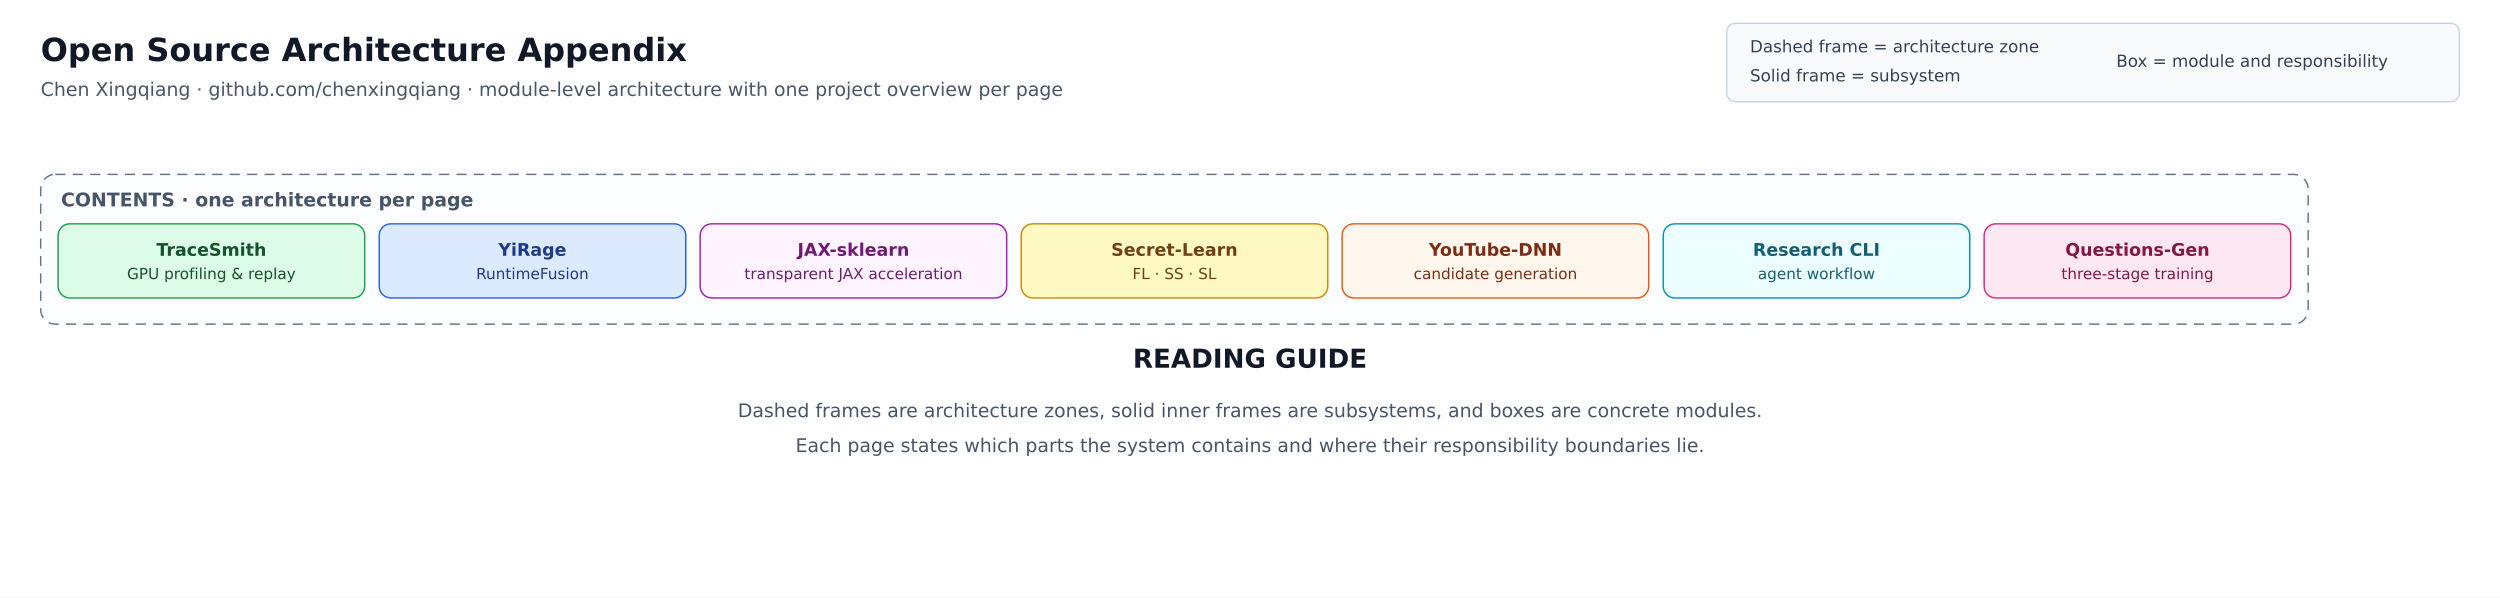
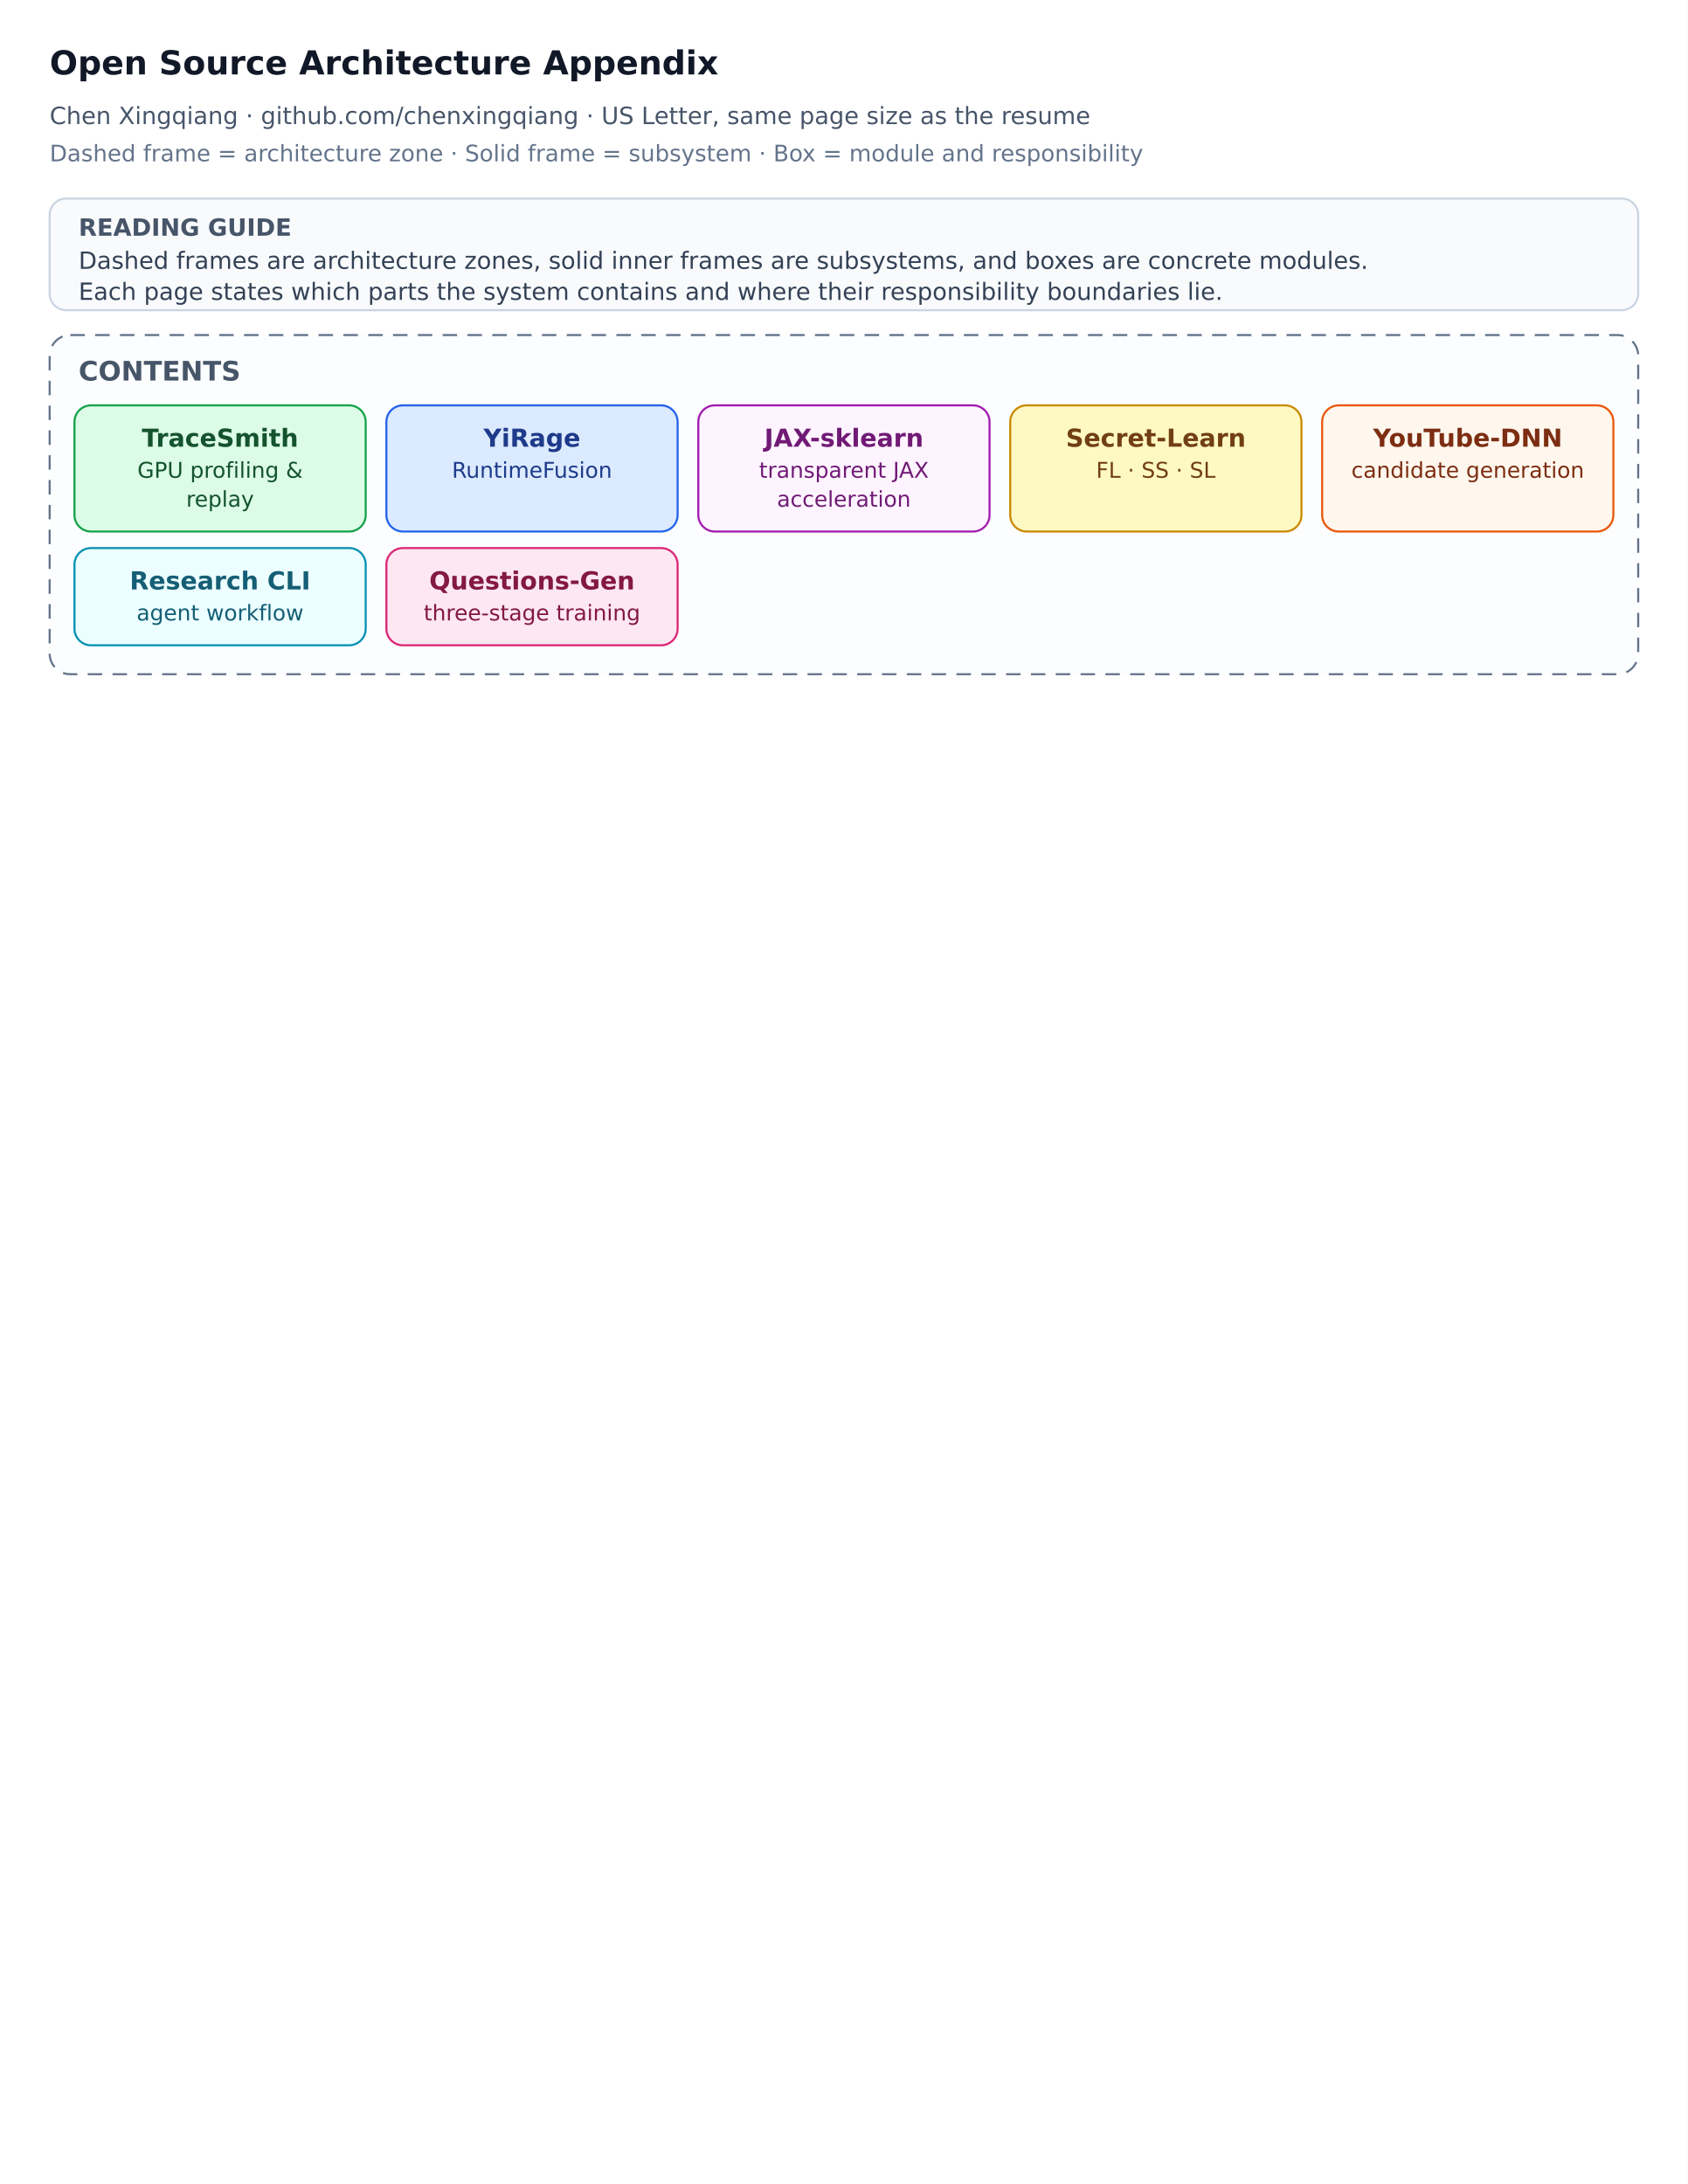
- <svg xmlns="http://www.w3.org/2000/svg" viewBox="0 0 1720 411" font-family="WenQuanYi Micro Hei, DejaVu Sans, sans-serif">
-   <rect x="0" y="0" width="1720" height="411" fill="#ffffff" />
-   <text x="28" y="42" font-size="22" fill="#111827" font-weight="700" text-anchor="start">Open Source Architecture Appendix</text>
-   <text x="28" y="66" font-size="13" fill="#475569" font-weight="400" text-anchor="start">Chen Xingqiang · github.com/chenxingqiang · module-level architecture with one project overview per page</text>
-   <rect x="1188" y="16" width="504" height="54" rx="6" fill="#f8fafc" stroke="#cbd5e1" />
-   <text x="1204" y="36" font-size="11.5" fill="#334155" font-weight="400" text-anchor="start">Dashed frame = architecture zone</text>
-   <text x="1204" y="56" font-size="11.5" fill="#334155" font-weight="400" text-anchor="start">Solid frame = subsystem</text>
-   <text x="1456" y="46" font-size="11.5" fill="#334155" font-weight="400" text-anchor="start">Box = module and responsibility</text>
-   <rect x="28" y="120" width="1560" height="103" rx="10" fill="#f8fafc" fill-opacity="0.38" stroke="#64748b" stroke-dasharray="7,5" />
-   <text x="42" y="142" font-size="13" fill="#475569" font-weight="700" text-anchor="start">CONTENTS · one architecture per page</text>
-   <rect x="40.0" y="154.0" width="210.9" height="51.0" rx="8" fill="#dcfce7" stroke="#16a34a" />
-   <text x="145.429" y="176.0" font-size="12" fill="#14532d" font-weight="700" text-anchor="middle">TraceSmith</text>
-   <text x="145.429" y="192.0" font-size="10.5" fill="#14532d" font-weight="400" text-anchor="middle">GPU profiling &amp; replay</text>
-   <rect x="260.9" y="154.0" width="210.9" height="51.0" rx="8" fill="#dbeafe" stroke="#2563eb" />
-   <text x="366.286" y="176.0" font-size="12" fill="#1e3a8a" font-weight="700" text-anchor="middle">YiRage</text>
-   <text x="366.286" y="192.0" font-size="10.5" fill="#1e3a8a" font-weight="400" text-anchor="middle">RuntimeFusion</text>
-   <rect x="481.7" y="154.0" width="210.9" height="51.0" rx="8" fill="#fdf4ff" stroke="#a21caf" />
-   <text x="587.143" y="176.0" font-size="12" fill="#701a75" font-weight="700" text-anchor="middle">JAX-sklearn</text>
-   <text x="587.143" y="192.0" font-size="10.5" fill="#701a75" font-weight="400" text-anchor="middle">transparent JAX acceleration</text>
-   <rect x="702.6" y="154.0" width="210.9" height="51.0" rx="8" fill="#fef9c3" stroke="#ca8a04" />
-   <text x="808.0" y="176.0" font-size="12" fill="#713f12" font-weight="700" text-anchor="middle">Secret-Learn</text>
-   <text x="808.0" y="192.0" font-size="10.5" fill="#713f12" font-weight="400" text-anchor="middle">FL · SS · SL</text>
-   <rect x="923.4" y="154.0" width="210.9" height="51.0" rx="8" fill="#fff7ed" stroke="#ea580c" />
-   <text x="1028.857" y="176.0" font-size="12" fill="#7c2d12" font-weight="700" text-anchor="middle">YouTube-DNN</text>
-   <text x="1028.857" y="192.0" font-size="10.5" fill="#7c2d12" font-weight="400" text-anchor="middle">candidate generation</text>
-   <rect x="1144.3" y="154.0" width="210.9" height="51.0" rx="8" fill="#ecfeff" stroke="#0891b2" />
-   <text x="1249.714" y="176.0" font-size="12" fill="#155e75" font-weight="700" text-anchor="middle">Research CLI</text>
-   <text x="1249.714" y="192.0" font-size="10.5" fill="#155e75" font-weight="400" text-anchor="middle">agent workflow</text>
-   <rect x="1365.1" y="154.0" width="210.9" height="51.0" rx="8" fill="#fce7f3" stroke="#db2777" />
-   <text x="1470.571" y="176.0" font-size="12" fill="#831843" font-weight="700" text-anchor="middle">Questions-Gen</text>
-   <text x="1470.571" y="192.0" font-size="10.5" fill="#831843" font-weight="400" text-anchor="middle">three-stage training</text>
-   <text x="860.0" y="253" font-size="18" fill="#111827" font-weight="700" text-anchor="middle">READING GUIDE</text>
-   <text x="860.0" y="287" font-size="13" fill="#475569" font-weight="400" text-anchor="middle">Dashed frames are architecture zones, solid inner frames are subsystems, and boxes are concrete modules.</text>
-   <text x="860.0" y="311" font-size="13" fill="#475569" font-weight="400" text-anchor="middle">Each page states which parts the system contains and where their responsibility boundaries lie.</text>
+ <svg xmlns="http://www.w3.org/2000/svg" width="8.5in" height="11in" viewBox="0 0 816 1056" font-family="WenQuanYi Micro Hei, DejaVu Sans, sans-serif">
+   <rect x="0" y="0" width="816" height="1056" fill="#ffffff" />
+   <text x="24" y="36" font-size="16" fill="#111827" font-weight="700" text-anchor="start">Open Source Architecture Appendix</text>
+   <text x="24" y="60" font-size="11.5" fill="#475569" font-weight="400" text-anchor="start">Chen Xingqiang · github.com/chenxingqiang · US Letter, same page size as the resume</text>
+   <text x="24" y="78" font-size="11" fill="#64748b" font-weight="400" text-anchor="start">Dashed frame = architecture zone · Solid frame = subsystem · Box = module and responsibility</text>
+   <rect x="24" y="96" width="768" height="54" rx="8" fill="#f8fafc" stroke="#cbd5e1" />
+   <text x="38" y="114" font-size="11.5" fill="#475569" font-weight="700" text-anchor="start">READING GUIDE</text>
+   <text x="38" y="130" font-size="11.5" fill="#334155" font-weight="400" text-anchor="start">Dashed frames are architecture zones, solid inner frames are subsystems, and boxes are concrete modules.</text>
+   <text x="38" y="145" font-size="11.5" fill="#334155" font-weight="400" text-anchor="start">Each page states which parts the system contains and where their responsibility boundaries lie.</text>
+   <rect x="24" y="162" width="768" height="164" rx="10" fill="#f8fafc" fill-opacity="0.38" stroke="#64748b" stroke-dasharray="7,5" />
+   <text x="38" y="184" font-size="13" fill="#475569" font-weight="700" text-anchor="start">CONTENTS</text>
+   <rect x="36.0" y="196.0" width="140.8" height="61.0" rx="8" fill="#dcfce7" stroke="#16a34a" />
+   <text x="106.4" y="216" font-size="12" fill="#14532d" font-weight="700" text-anchor="middle">TraceSmith</text>
+   <text x="106.4" y="231" font-size="10.5" fill="#14532d" font-weight="400" text-anchor="middle">GPU profiling &amp;</text>
+   <text x="106.4" y="245" font-size="10.5" fill="#14532d" font-weight="400" text-anchor="middle">replay</text>
+   <rect x="186.8" y="196.0" width="140.8" height="61.0" rx="8" fill="#dbeafe" stroke="#2563eb" />
+   <text x="257.2" y="216" font-size="12" fill="#1e3a8a" font-weight="700" text-anchor="middle">YiRage</text>
+   <text x="257.2" y="231" font-size="10.5" fill="#1e3a8a" font-weight="400" text-anchor="middle">RuntimeFusion</text>
+   <rect x="337.6" y="196.0" width="140.8" height="61.0" rx="8" fill="#fdf4ff" stroke="#a21caf" />
+   <text x="408.0" y="216" font-size="12" fill="#701a75" font-weight="700" text-anchor="middle">JAX-sklearn</text>
+   <text x="408.0" y="231" font-size="10.5" fill="#701a75" font-weight="400" text-anchor="middle">transparent JAX</text>
+   <text x="408.0" y="245" font-size="10.5" fill="#701a75" font-weight="400" text-anchor="middle">acceleration</text>
+   <rect x="488.4" y="196.0" width="140.8" height="61.0" rx="8" fill="#fef9c3" stroke="#ca8a04" />
+   <text x="558.8" y="216" font-size="12" fill="#713f12" font-weight="700" text-anchor="middle">Secret-Learn</text>
+   <text x="558.8" y="231" font-size="10.5" fill="#713f12" font-weight="400" text-anchor="middle">FL · SS · SL</text>
+   <rect x="639.2" y="196.0" width="140.8" height="61.0" rx="8" fill="#fff7ed" stroke="#ea580c" />
+   <text x="709.6" y="216" font-size="12" fill="#7c2d12" font-weight="700" text-anchor="middle">YouTube-DNN</text>
+   <text x="709.6" y="231" font-size="10.5" fill="#7c2d12" font-weight="400" text-anchor="middle">candidate generation</text>
+   <rect x="36.0" y="265.0" width="140.8" height="47.0" rx="8" fill="#ecfeff" stroke="#0891b2" />
+   <text x="106.4" y="285" font-size="12" fill="#155e75" font-weight="700" text-anchor="middle">Research CLI</text>
+   <text x="106.4" y="300" font-size="10.5" fill="#155e75" font-weight="400" text-anchor="middle">agent workflow</text>
+   <rect x="186.8" y="265.0" width="140.8" height="47.0" rx="8" fill="#fce7f3" stroke="#db2777" />
+   <text x="257.2" y="285" font-size="12" fill="#831843" font-weight="700" text-anchor="middle">Questions-Gen</text>
+   <text x="257.2" y="300" font-size="10.5" fill="#831843" font-weight="400" text-anchor="middle">three-stage training</text>
</svg>
